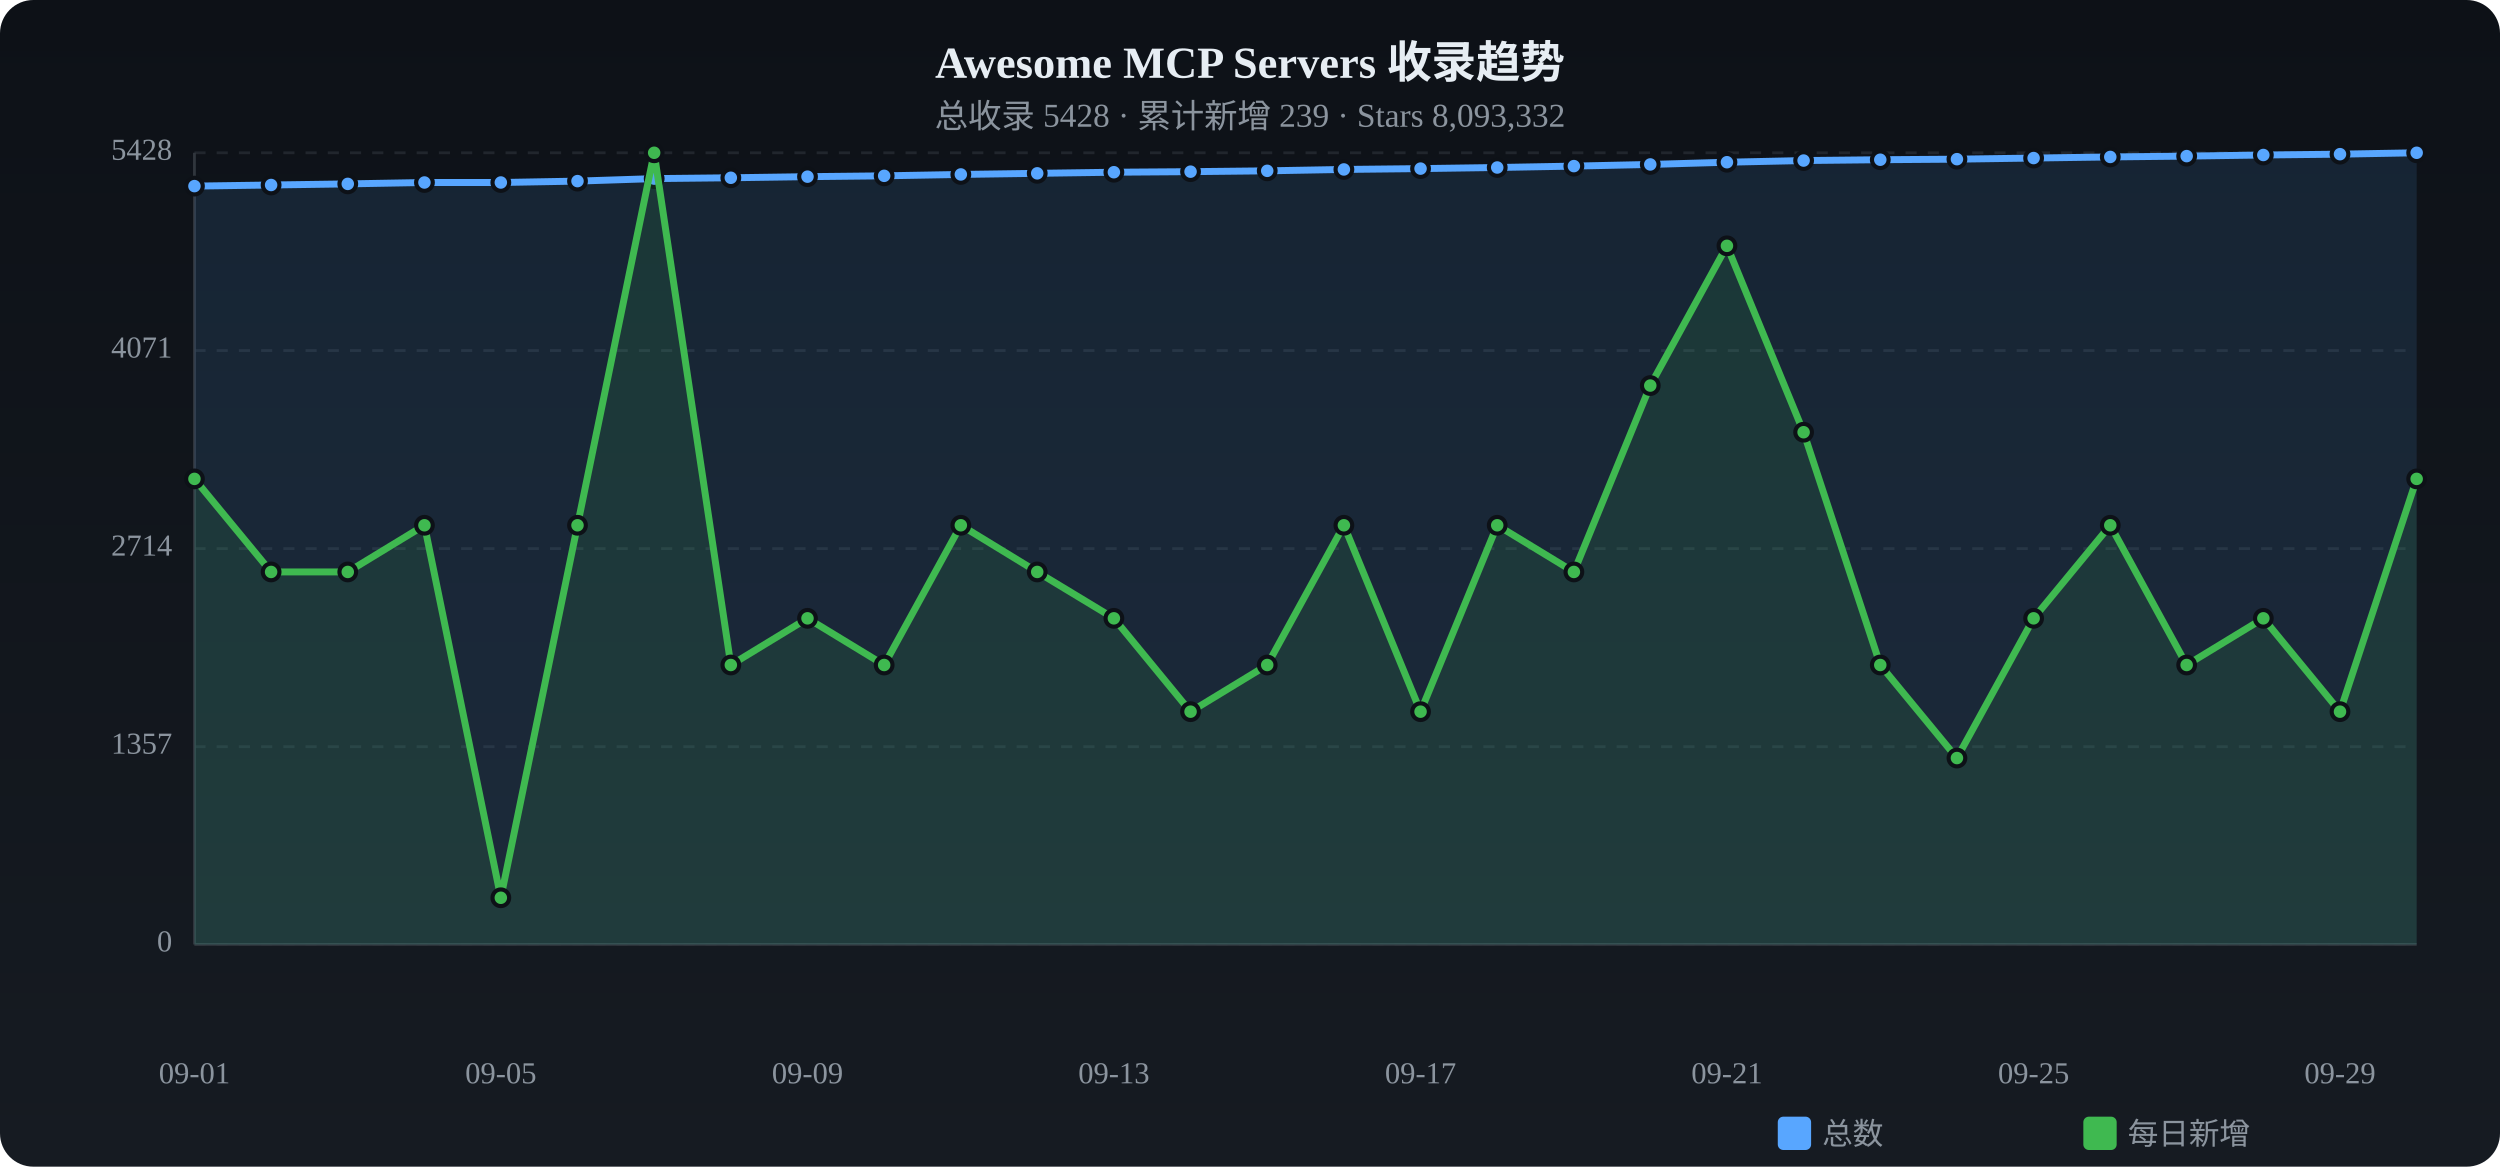
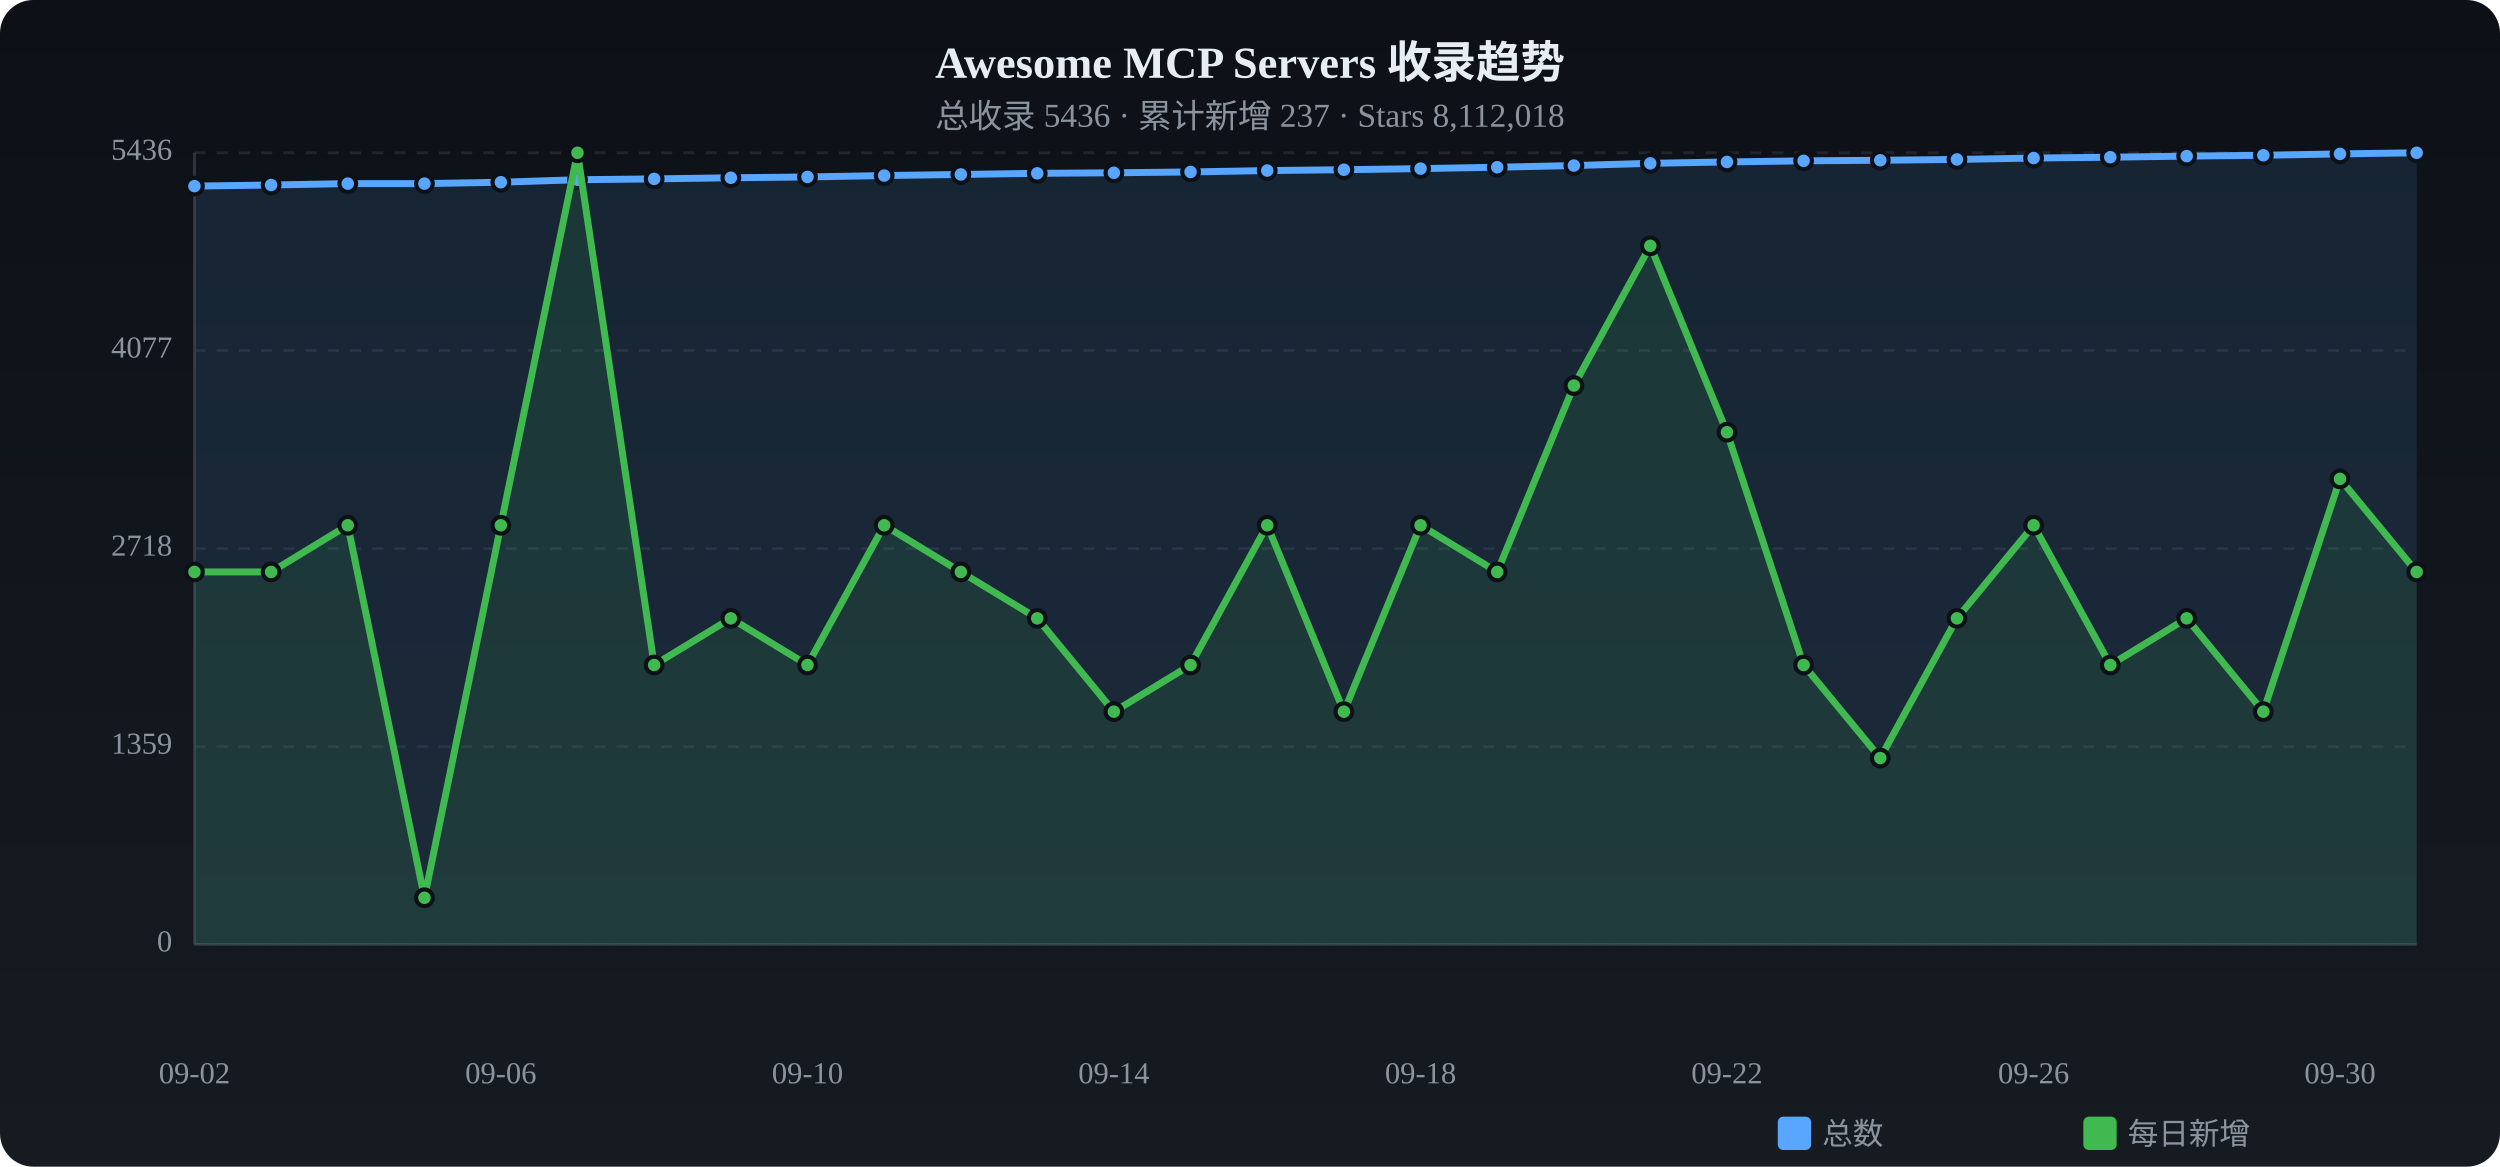
<svg xmlns="http://www.w3.org/2000/svg" viewBox="0 0 900 420" width="900" height="420">
  <defs>
    <linearGradient id="tbg" x1="0%" y1="0%" x2="0%" y2="100%">
      <stop offset="0%" stop-color="#0d1117" />
      <stop offset="100%" stop-color="#161b22" />
    </linearGradient>
  </defs>
  <rect width="900" height="420" rx="12" fill="url(#tbg)" />
  <text x="450.0" y="28" text-anchor="middle" fill="#e6edf3" font-size="16" font-weight="bold">Awesome MCP Servers 收录趋势</text>
-   <text x="450.0" y="46" text-anchor="middle" fill="#8b949e" font-size="12">总收录 5428 · 累计新增 239 · Stars 8,093,332</text>
+   <text x="450.0" y="46" text-anchor="middle" fill="#8b949e" font-size="12">总收录 5436 · 累计新增 237 · Stars 8,112,018</text>
  <text x="62" y="340.0" text-anchor="end" fill="#8b949e" font-size="11" dominant-baseline="middle">0</text>
  <line x1="70" y1="340.0" x2="870" y2="340.0" stroke="#21262d" stroke-dasharray="4 4" />
-   <text x="62" y="268.8" text-anchor="end" fill="#8b949e" font-size="11" dominant-baseline="middle">1357</text>
+   <text x="62" y="268.8" text-anchor="end" fill="#8b949e" font-size="11" dominant-baseline="middle">1359</text>
  <line x1="70" y1="268.8" x2="870" y2="268.8" stroke="#21262d" stroke-dasharray="4 4" />
-   <text x="62" y="197.5" text-anchor="end" fill="#8b949e" font-size="11" dominant-baseline="middle">2714</text>
+   <text x="62" y="197.5" text-anchor="end" fill="#8b949e" font-size="11" dominant-baseline="middle">2718</text>
  <line x1="70" y1="197.5" x2="870" y2="197.5" stroke="#21262d" stroke-dasharray="4 4" />
-   <text x="62" y="126.2" text-anchor="end" fill="#8b949e" font-size="11" dominant-baseline="middle">4071</text>
+   <text x="62" y="126.2" text-anchor="end" fill="#8b949e" font-size="11" dominant-baseline="middle">4077</text>
  <line x1="70" y1="126.2" x2="870" y2="126.2" stroke="#21262d" stroke-dasharray="4 4" />
-   <text x="62" y="55.0" text-anchor="end" fill="#8b949e" font-size="11" dominant-baseline="middle">5428</text>
+   <text x="62" y="55.0" text-anchor="end" fill="#8b949e" font-size="11" dominant-baseline="middle">5436</text>
  <line x1="70" y1="55.0" x2="870" y2="55.0" stroke="#21262d" stroke-dasharray="4 4" />
  <line x1="70" y1="55" x2="70" y2="340" stroke="#30363d" />
  <line x1="70" y1="340" x2="870" y2="340" stroke="#30363d" />
-   <path d="M70.0,67.0 L97.6,66.6 L125.2,66.2 L152.8,65.7 L180.3,65.7 L207.9,65.2 L235.5,64.3 L263.1,64.0 L290.7,63.6 L318.3,63.3 L345.9,62.8 L373.4,62.4 L401.0,62.0 L428.6,61.8 L456.2,61.5 L483.8,61.0 L511.4,60.7 L539.0,60.3 L566.6,59.8 L594.1,59.2 L621.7,58.4 L649.3,57.8 L676.9,57.5 L704.5,57.3 L732.1,56.9 L759.7,56.5 L787.2,56.2 L814.8,55.8 L842.4,55.5 L870.0,55.0 L870.0,340 L70.0,340 Z" fill="#58a6ff" opacity="0.12" />
-   <polyline points="70.0,67.0 97.6,66.6 125.2,66.2 152.8,65.7 180.3,65.7 207.9,65.2 235.5,64.3 263.1,64.0 290.7,63.6 318.3,63.3 345.9,62.8 373.4,62.4 401.0,62.0 428.6,61.8 456.2,61.5 483.8,61.0 511.4,60.7 539.0,60.3 566.6,59.8 594.1,59.2 621.7,58.4 649.3,57.8 676.9,57.5 704.5,57.3 732.1,56.9 759.7,56.5 787.2,56.2 814.8,55.8 842.4,55.5 870.0,55.0" fill="none" stroke="#58a6ff" stroke-width="2.5" stroke-linecap="round" stroke-linejoin="round" />
+   <path d="M70.0,67.0 L97.6,66.6 L125.2,66.1 L152.8,66.1 L180.3,65.6 L207.9,64.7 L235.5,64.4 L263.1,64.0 L290.7,63.7 L318.3,63.2 L345.9,62.8 L373.4,62.4 L401.0,62.2 L428.6,61.9 L456.2,61.4 L483.8,61.1 L511.4,60.7 L539.0,60.2 L566.6,59.6 L594.1,58.8 L621.7,58.3 L649.3,57.9 L676.9,57.7 L704.5,57.4 L732.1,56.9 L759.7,56.6 L787.2,56.2 L814.8,55.9 L842.4,55.4 L870.0,55.0 L870.0,340 L70.0,340 Z" fill="#58a6ff" opacity="0.12" />
+   <polyline points="70.0,67.0 97.6,66.6 125.2,66.1 152.8,66.1 180.3,65.6 207.9,64.7 235.5,64.4 263.1,64.0 290.7,63.7 318.3,63.2 345.9,62.8 373.4,62.4 401.0,62.2 428.6,61.9 456.2,61.4 483.8,61.1 511.4,60.7 539.0,60.2 566.6,59.6 594.1,58.8 621.7,58.3 649.3,57.9 676.9,57.7 704.5,57.4 732.1,56.9 759.7,56.6 787.2,56.2 814.8,55.9 842.4,55.4 870.0,55.0" fill="none" stroke="#58a6ff" stroke-width="2.5" stroke-linecap="round" stroke-linejoin="round" />
  <circle cx="70.0" cy="67.0" r="3" fill="#58a6ff" stroke="#0d1117" stroke-width="1.5" />
  <circle cx="97.6" cy="66.6" r="3" fill="#58a6ff" stroke="#0d1117" stroke-width="1.5" />
-   <circle cx="125.2" cy="66.2" r="3" fill="#58a6ff" stroke="#0d1117" stroke-width="1.5" />
-   <circle cx="152.8" cy="65.7" r="3" fill="#58a6ff" stroke="#0d1117" stroke-width="1.5" />
-   <circle cx="180.3" cy="65.7" r="3" fill="#58a6ff" stroke="#0d1117" stroke-width="1.5" />
-   <circle cx="207.9" cy="65.2" r="3" fill="#58a6ff" stroke="#0d1117" stroke-width="1.5" />
-   <circle cx="235.5" cy="64.3" r="3" fill="#58a6ff" stroke="#0d1117" stroke-width="1.5" />
+   <circle cx="125.2" cy="66.1" r="3" fill="#58a6ff" stroke="#0d1117" stroke-width="1.5" />
+   <circle cx="152.8" cy="66.1" r="3" fill="#58a6ff" stroke="#0d1117" stroke-width="1.5" />
+   <circle cx="180.3" cy="65.6" r="3" fill="#58a6ff" stroke="#0d1117" stroke-width="1.5" />
+   <circle cx="207.9" cy="64.7" r="3" fill="#58a6ff" stroke="#0d1117" stroke-width="1.5" />
+   <circle cx="235.5" cy="64.4" r="3" fill="#58a6ff" stroke="#0d1117" stroke-width="1.5" />
  <circle cx="263.1" cy="64.0" r="3" fill="#58a6ff" stroke="#0d1117" stroke-width="1.5" />
-   <circle cx="290.7" cy="63.6" r="3" fill="#58a6ff" stroke="#0d1117" stroke-width="1.5" />
-   <circle cx="318.3" cy="63.3" r="3" fill="#58a6ff" stroke="#0d1117" stroke-width="1.5" />
+   <circle cx="290.7" cy="63.7" r="3" fill="#58a6ff" stroke="#0d1117" stroke-width="1.5" />
+   <circle cx="318.3" cy="63.2" r="3" fill="#58a6ff" stroke="#0d1117" stroke-width="1.5" />
  <circle cx="345.9" cy="62.8" r="3" fill="#58a6ff" stroke="#0d1117" stroke-width="1.5" />
  <circle cx="373.4" cy="62.4" r="3" fill="#58a6ff" stroke="#0d1117" stroke-width="1.5" />
-   <circle cx="401.0" cy="62.0" r="3" fill="#58a6ff" stroke="#0d1117" stroke-width="1.5" />
-   <circle cx="428.6" cy="61.8" r="3" fill="#58a6ff" stroke="#0d1117" stroke-width="1.5" />
-   <circle cx="456.2" cy="61.5" r="3" fill="#58a6ff" stroke="#0d1117" stroke-width="1.5" />
-   <circle cx="483.8" cy="61.0" r="3" fill="#58a6ff" stroke="#0d1117" stroke-width="1.5" />
+   <circle cx="401.0" cy="62.2" r="3" fill="#58a6ff" stroke="#0d1117" stroke-width="1.5" />
+   <circle cx="428.6" cy="61.9" r="3" fill="#58a6ff" stroke="#0d1117" stroke-width="1.5" />
+   <circle cx="456.2" cy="61.4" r="3" fill="#58a6ff" stroke="#0d1117" stroke-width="1.5" />
+   <circle cx="483.8" cy="61.1" r="3" fill="#58a6ff" stroke="#0d1117" stroke-width="1.5" />
  <circle cx="511.4" cy="60.7" r="3" fill="#58a6ff" stroke="#0d1117" stroke-width="1.5" />
-   <circle cx="539.0" cy="60.3" r="3" fill="#58a6ff" stroke="#0d1117" stroke-width="1.5" />
-   <circle cx="566.6" cy="59.8" r="3" fill="#58a6ff" stroke="#0d1117" stroke-width="1.5" />
-   <circle cx="594.1" cy="59.2" r="3" fill="#58a6ff" stroke="#0d1117" stroke-width="1.5" />
-   <circle cx="621.7" cy="58.4" r="3" fill="#58a6ff" stroke="#0d1117" stroke-width="1.5" />
-   <circle cx="649.3" cy="57.8" r="3" fill="#58a6ff" stroke="#0d1117" stroke-width="1.5" />
-   <circle cx="676.9" cy="57.5" r="3" fill="#58a6ff" stroke="#0d1117" stroke-width="1.5" />
-   <circle cx="704.5" cy="57.3" r="3" fill="#58a6ff" stroke="#0d1117" stroke-width="1.5" />
+   <circle cx="539.0" cy="60.2" r="3" fill="#58a6ff" stroke="#0d1117" stroke-width="1.5" />
+   <circle cx="566.6" cy="59.6" r="3" fill="#58a6ff" stroke="#0d1117" stroke-width="1.5" />
+   <circle cx="594.1" cy="58.8" r="3" fill="#58a6ff" stroke="#0d1117" stroke-width="1.5" />
+   <circle cx="621.7" cy="58.3" r="3" fill="#58a6ff" stroke="#0d1117" stroke-width="1.5" />
+   <circle cx="649.3" cy="57.9" r="3" fill="#58a6ff" stroke="#0d1117" stroke-width="1.5" />
+   <circle cx="676.9" cy="57.7" r="3" fill="#58a6ff" stroke="#0d1117" stroke-width="1.5" />
+   <circle cx="704.5" cy="57.4" r="3" fill="#58a6ff" stroke="#0d1117" stroke-width="1.5" />
  <circle cx="732.1" cy="56.9" r="3" fill="#58a6ff" stroke="#0d1117" stroke-width="1.5" />
-   <circle cx="759.7" cy="56.5" r="3" fill="#58a6ff" stroke="#0d1117" stroke-width="1.5" />
+   <circle cx="759.7" cy="56.6" r="3" fill="#58a6ff" stroke="#0d1117" stroke-width="1.5" />
  <circle cx="787.2" cy="56.2" r="3" fill="#58a6ff" stroke="#0d1117" stroke-width="1.5" />
-   <circle cx="814.8" cy="55.8" r="3" fill="#58a6ff" stroke="#0d1117" stroke-width="1.5" />
-   <circle cx="842.4" cy="55.5" r="3" fill="#58a6ff" stroke="#0d1117" stroke-width="1.5" />
+   <circle cx="814.8" cy="55.9" r="3" fill="#58a6ff" stroke="#0d1117" stroke-width="1.5" />
+   <circle cx="842.4" cy="55.4" r="3" fill="#58a6ff" stroke="#0d1117" stroke-width="1.5" />
  <circle cx="870.0" cy="55.0" r="3" fill="#58a6ff" stroke="#0d1117" stroke-width="1.5" />
-   <path d="M70.0,172.4 L97.6,205.9 L125.2,205.9 L152.8,189.1 L180.3,323.2 L207.9,189.1 L235.5,55.0 L263.1,239.4 L290.7,222.6 L318.3,239.4 L345.9,189.1 L373.4,205.9 L401.0,222.6 L428.6,256.2 L456.2,239.4 L483.8,189.1 L511.4,256.2 L539.0,189.1 L566.6,205.9 L594.1,138.8 L621.7,88.5 L649.3,155.6 L676.9,239.4 L704.5,272.9 L732.1,222.6 L759.7,189.1 L787.2,239.4 L814.8,222.6 L842.4,256.2 L870.0,172.4 L870.0,340 L70.0,340 Z" fill="#3fb950" opacity="0.12" />
-   <polyline points="70.0,172.4 97.6,205.9 125.2,205.9 152.8,189.1 180.3,323.2 207.9,189.1 235.5,55.0 263.1,239.4 290.7,222.6 318.3,239.4 345.9,189.1 373.4,205.9 401.0,222.6 428.6,256.2 456.2,239.4 483.8,189.1 511.4,256.2 539.0,189.1 566.6,205.9 594.1,138.8 621.7,88.5 649.3,155.6 676.9,239.4 704.5,272.9 732.1,222.6 759.7,189.1 787.2,239.4 814.8,222.6 842.4,256.2 870.0,172.4" fill="none" stroke="#3fb950" stroke-width="2.5" stroke-linecap="round" stroke-linejoin="round" />
-   <circle cx="70.0" cy="172.4" r="3" fill="#3fb950" stroke="#0d1117" stroke-width="1.5" />
+   <path d="M70.0,205.9 L97.6,205.9 L125.2,189.1 L152.8,323.2 L180.3,189.1 L207.9,55.0 L235.5,239.4 L263.1,222.6 L290.7,239.4 L318.3,189.1 L345.9,205.9 L373.4,222.6 L401.0,256.2 L428.6,239.4 L456.2,189.1 L483.8,256.2 L511.4,189.1 L539.0,205.9 L566.6,138.8 L594.1,88.5 L621.7,155.6 L649.3,239.4 L676.9,272.9 L704.5,222.6 L732.1,189.1 L759.7,239.4 L787.2,222.6 L814.8,256.2 L842.4,172.4 L870.0,205.9 L870.0,340 L70.0,340 Z" fill="#3fb950" opacity="0.12" />
+   <polyline points="70.0,205.9 97.6,205.9 125.2,189.1 152.8,323.2 180.3,189.1 207.9,55.0 235.5,239.4 263.1,222.6 290.7,239.4 318.3,189.1 345.9,205.9 373.4,222.6 401.0,256.2 428.6,239.4 456.2,189.1 483.8,256.2 511.4,189.1 539.0,205.9 566.6,138.8 594.1,88.5 621.7,155.6 649.3,239.4 676.9,272.9 704.5,222.6 732.1,189.1 759.7,239.4 787.2,222.6 814.8,256.2 842.4,172.4 870.0,205.9" fill="none" stroke="#3fb950" stroke-width="2.5" stroke-linecap="round" stroke-linejoin="round" />
+   <circle cx="70.0" cy="205.9" r="3" fill="#3fb950" stroke="#0d1117" stroke-width="1.5" />
  <circle cx="97.6" cy="205.9" r="3" fill="#3fb950" stroke="#0d1117" stroke-width="1.5" />
-   <circle cx="125.2" cy="205.9" r="3" fill="#3fb950" stroke="#0d1117" stroke-width="1.5" />
-   <circle cx="152.8" cy="189.1" r="3" fill="#3fb950" stroke="#0d1117" stroke-width="1.5" />
-   <circle cx="180.3" cy="323.2" r="3" fill="#3fb950" stroke="#0d1117" stroke-width="1.5" />
-   <circle cx="207.9" cy="189.1" r="3" fill="#3fb950" stroke="#0d1117" stroke-width="1.5" />
-   <circle cx="235.5" cy="55.0" r="3" fill="#3fb950" stroke="#0d1117" stroke-width="1.5" />
-   <circle cx="263.1" cy="239.4" r="3" fill="#3fb950" stroke="#0d1117" stroke-width="1.5" />
-   <circle cx="290.7" cy="222.6" r="3" fill="#3fb950" stroke="#0d1117" stroke-width="1.5" />
-   <circle cx="318.3" cy="239.4" r="3" fill="#3fb950" stroke="#0d1117" stroke-width="1.5" />
-   <circle cx="345.9" cy="189.1" r="3" fill="#3fb950" stroke="#0d1117" stroke-width="1.5" />
-   <circle cx="373.4" cy="205.9" r="3" fill="#3fb950" stroke="#0d1117" stroke-width="1.5" />
-   <circle cx="401.0" cy="222.6" r="3" fill="#3fb950" stroke="#0d1117" stroke-width="1.5" />
-   <circle cx="428.6" cy="256.2" r="3" fill="#3fb950" stroke="#0d1117" stroke-width="1.5" />
-   <circle cx="456.2" cy="239.4" r="3" fill="#3fb950" stroke="#0d1117" stroke-width="1.5" />
-   <circle cx="483.8" cy="189.1" r="3" fill="#3fb950" stroke="#0d1117" stroke-width="1.5" />
-   <circle cx="511.4" cy="256.2" r="3" fill="#3fb950" stroke="#0d1117" stroke-width="1.5" />
-   <circle cx="539.0" cy="189.1" r="3" fill="#3fb950" stroke="#0d1117" stroke-width="1.5" />
-   <circle cx="566.6" cy="205.9" r="3" fill="#3fb950" stroke="#0d1117" stroke-width="1.5" />
-   <circle cx="594.1" cy="138.8" r="3" fill="#3fb950" stroke="#0d1117" stroke-width="1.5" />
-   <circle cx="621.7" cy="88.5" r="3" fill="#3fb950" stroke="#0d1117" stroke-width="1.5" />
-   <circle cx="649.3" cy="155.6" r="3" fill="#3fb950" stroke="#0d1117" stroke-width="1.5" />
-   <circle cx="676.9" cy="239.4" r="3" fill="#3fb950" stroke="#0d1117" stroke-width="1.5" />
-   <circle cx="704.5" cy="272.9" r="3" fill="#3fb950" stroke="#0d1117" stroke-width="1.5" />
-   <circle cx="732.1" cy="222.6" r="3" fill="#3fb950" stroke="#0d1117" stroke-width="1.5" />
-   <circle cx="759.7" cy="189.1" r="3" fill="#3fb950" stroke="#0d1117" stroke-width="1.5" />
-   <circle cx="787.2" cy="239.4" r="3" fill="#3fb950" stroke="#0d1117" stroke-width="1.5" />
-   <circle cx="814.8" cy="222.6" r="3" fill="#3fb950" stroke="#0d1117" stroke-width="1.5" />
-   <circle cx="842.4" cy="256.2" r="3" fill="#3fb950" stroke="#0d1117" stroke-width="1.5" />
-   <circle cx="870.0" cy="172.4" r="3" fill="#3fb950" stroke="#0d1117" stroke-width="1.5" />
-   <text x="70.0" y="390" text-anchor="middle" fill="#8b949e" font-size="11">09-01</text>
-   <text x="180.3" y="390" text-anchor="middle" fill="#8b949e" font-size="11">09-05</text>
-   <text x="290.7" y="390" text-anchor="middle" fill="#8b949e" font-size="11">09-09</text>
-   <text x="401.0" y="390" text-anchor="middle" fill="#8b949e" font-size="11">09-13</text>
-   <text x="511.4" y="390" text-anchor="middle" fill="#8b949e" font-size="11">09-17</text>
-   <text x="621.7" y="390" text-anchor="middle" fill="#8b949e" font-size="11">09-21</text>
-   <text x="732.1" y="390" text-anchor="middle" fill="#8b949e" font-size="11">09-25</text>
-   <text x="842.4" y="390" text-anchor="middle" fill="#8b949e" font-size="11">09-29</text>
+   <circle cx="125.2" cy="189.1" r="3" fill="#3fb950" stroke="#0d1117" stroke-width="1.5" />
+   <circle cx="152.8" cy="323.2" r="3" fill="#3fb950" stroke="#0d1117" stroke-width="1.5" />
+   <circle cx="180.3" cy="189.1" r="3" fill="#3fb950" stroke="#0d1117" stroke-width="1.5" />
+   <circle cx="207.9" cy="55.0" r="3" fill="#3fb950" stroke="#0d1117" stroke-width="1.5" />
+   <circle cx="235.5" cy="239.4" r="3" fill="#3fb950" stroke="#0d1117" stroke-width="1.5" />
+   <circle cx="263.1" cy="222.6" r="3" fill="#3fb950" stroke="#0d1117" stroke-width="1.5" />
+   <circle cx="290.7" cy="239.4" r="3" fill="#3fb950" stroke="#0d1117" stroke-width="1.5" />
+   <circle cx="318.3" cy="189.1" r="3" fill="#3fb950" stroke="#0d1117" stroke-width="1.5" />
+   <circle cx="345.9" cy="205.9" r="3" fill="#3fb950" stroke="#0d1117" stroke-width="1.5" />
+   <circle cx="373.4" cy="222.6" r="3" fill="#3fb950" stroke="#0d1117" stroke-width="1.5" />
+   <circle cx="401.0" cy="256.2" r="3" fill="#3fb950" stroke="#0d1117" stroke-width="1.5" />
+   <circle cx="428.6" cy="239.4" r="3" fill="#3fb950" stroke="#0d1117" stroke-width="1.5" />
+   <circle cx="456.2" cy="189.1" r="3" fill="#3fb950" stroke="#0d1117" stroke-width="1.5" />
+   <circle cx="483.8" cy="256.2" r="3" fill="#3fb950" stroke="#0d1117" stroke-width="1.5" />
+   <circle cx="511.4" cy="189.1" r="3" fill="#3fb950" stroke="#0d1117" stroke-width="1.5" />
+   <circle cx="539.0" cy="205.9" r="3" fill="#3fb950" stroke="#0d1117" stroke-width="1.5" />
+   <circle cx="566.6" cy="138.8" r="3" fill="#3fb950" stroke="#0d1117" stroke-width="1.5" />
+   <circle cx="594.1" cy="88.5" r="3" fill="#3fb950" stroke="#0d1117" stroke-width="1.5" />
+   <circle cx="621.7" cy="155.6" r="3" fill="#3fb950" stroke="#0d1117" stroke-width="1.5" />
+   <circle cx="649.3" cy="239.4" r="3" fill="#3fb950" stroke="#0d1117" stroke-width="1.5" />
+   <circle cx="676.9" cy="272.9" r="3" fill="#3fb950" stroke="#0d1117" stroke-width="1.5" />
+   <circle cx="704.5" cy="222.6" r="3" fill="#3fb950" stroke="#0d1117" stroke-width="1.5" />
+   <circle cx="732.1" cy="189.1" r="3" fill="#3fb950" stroke="#0d1117" stroke-width="1.5" />
+   <circle cx="759.7" cy="239.4" r="3" fill="#3fb950" stroke="#0d1117" stroke-width="1.5" />
+   <circle cx="787.2" cy="222.6" r="3" fill="#3fb950" stroke="#0d1117" stroke-width="1.5" />
+   <circle cx="814.8" cy="256.2" r="3" fill="#3fb950" stroke="#0d1117" stroke-width="1.5" />
+   <circle cx="842.4" cy="172.4" r="3" fill="#3fb950" stroke="#0d1117" stroke-width="1.5" />
+   <circle cx="870.0" cy="205.9" r="3" fill="#3fb950" stroke="#0d1117" stroke-width="1.5" />
+   <text x="70.0" y="390" text-anchor="middle" fill="#8b949e" font-size="11">09-02</text>
+   <text x="180.3" y="390" text-anchor="middle" fill="#8b949e" font-size="11">09-06</text>
+   <text x="290.7" y="390" text-anchor="middle" fill="#8b949e" font-size="11">09-10</text>
+   <text x="401.0" y="390" text-anchor="middle" fill="#8b949e" font-size="11">09-14</text>
+   <text x="511.4" y="390" text-anchor="middle" fill="#8b949e" font-size="11">09-18</text>
+   <text x="621.7" y="390" text-anchor="middle" fill="#8b949e" font-size="11">09-22</text>
+   <text x="732.1" y="390" text-anchor="middle" fill="#8b949e" font-size="11">09-26</text>
+   <text x="842.4" y="390" text-anchor="middle" fill="#8b949e" font-size="11">09-30</text>
  <rect x="640" y="402" width="12" height="12" rx="2" fill="#58a6ff" />
  <text x="656" y="412" fill="#8b949e" font-size="11">总数</text>
  <rect x="750" y="402" width="12" height="12" rx="2" fill="#3fb950" />
  <text x="766" y="412" fill="#8b949e" font-size="11">每日新增</text>
</svg>
